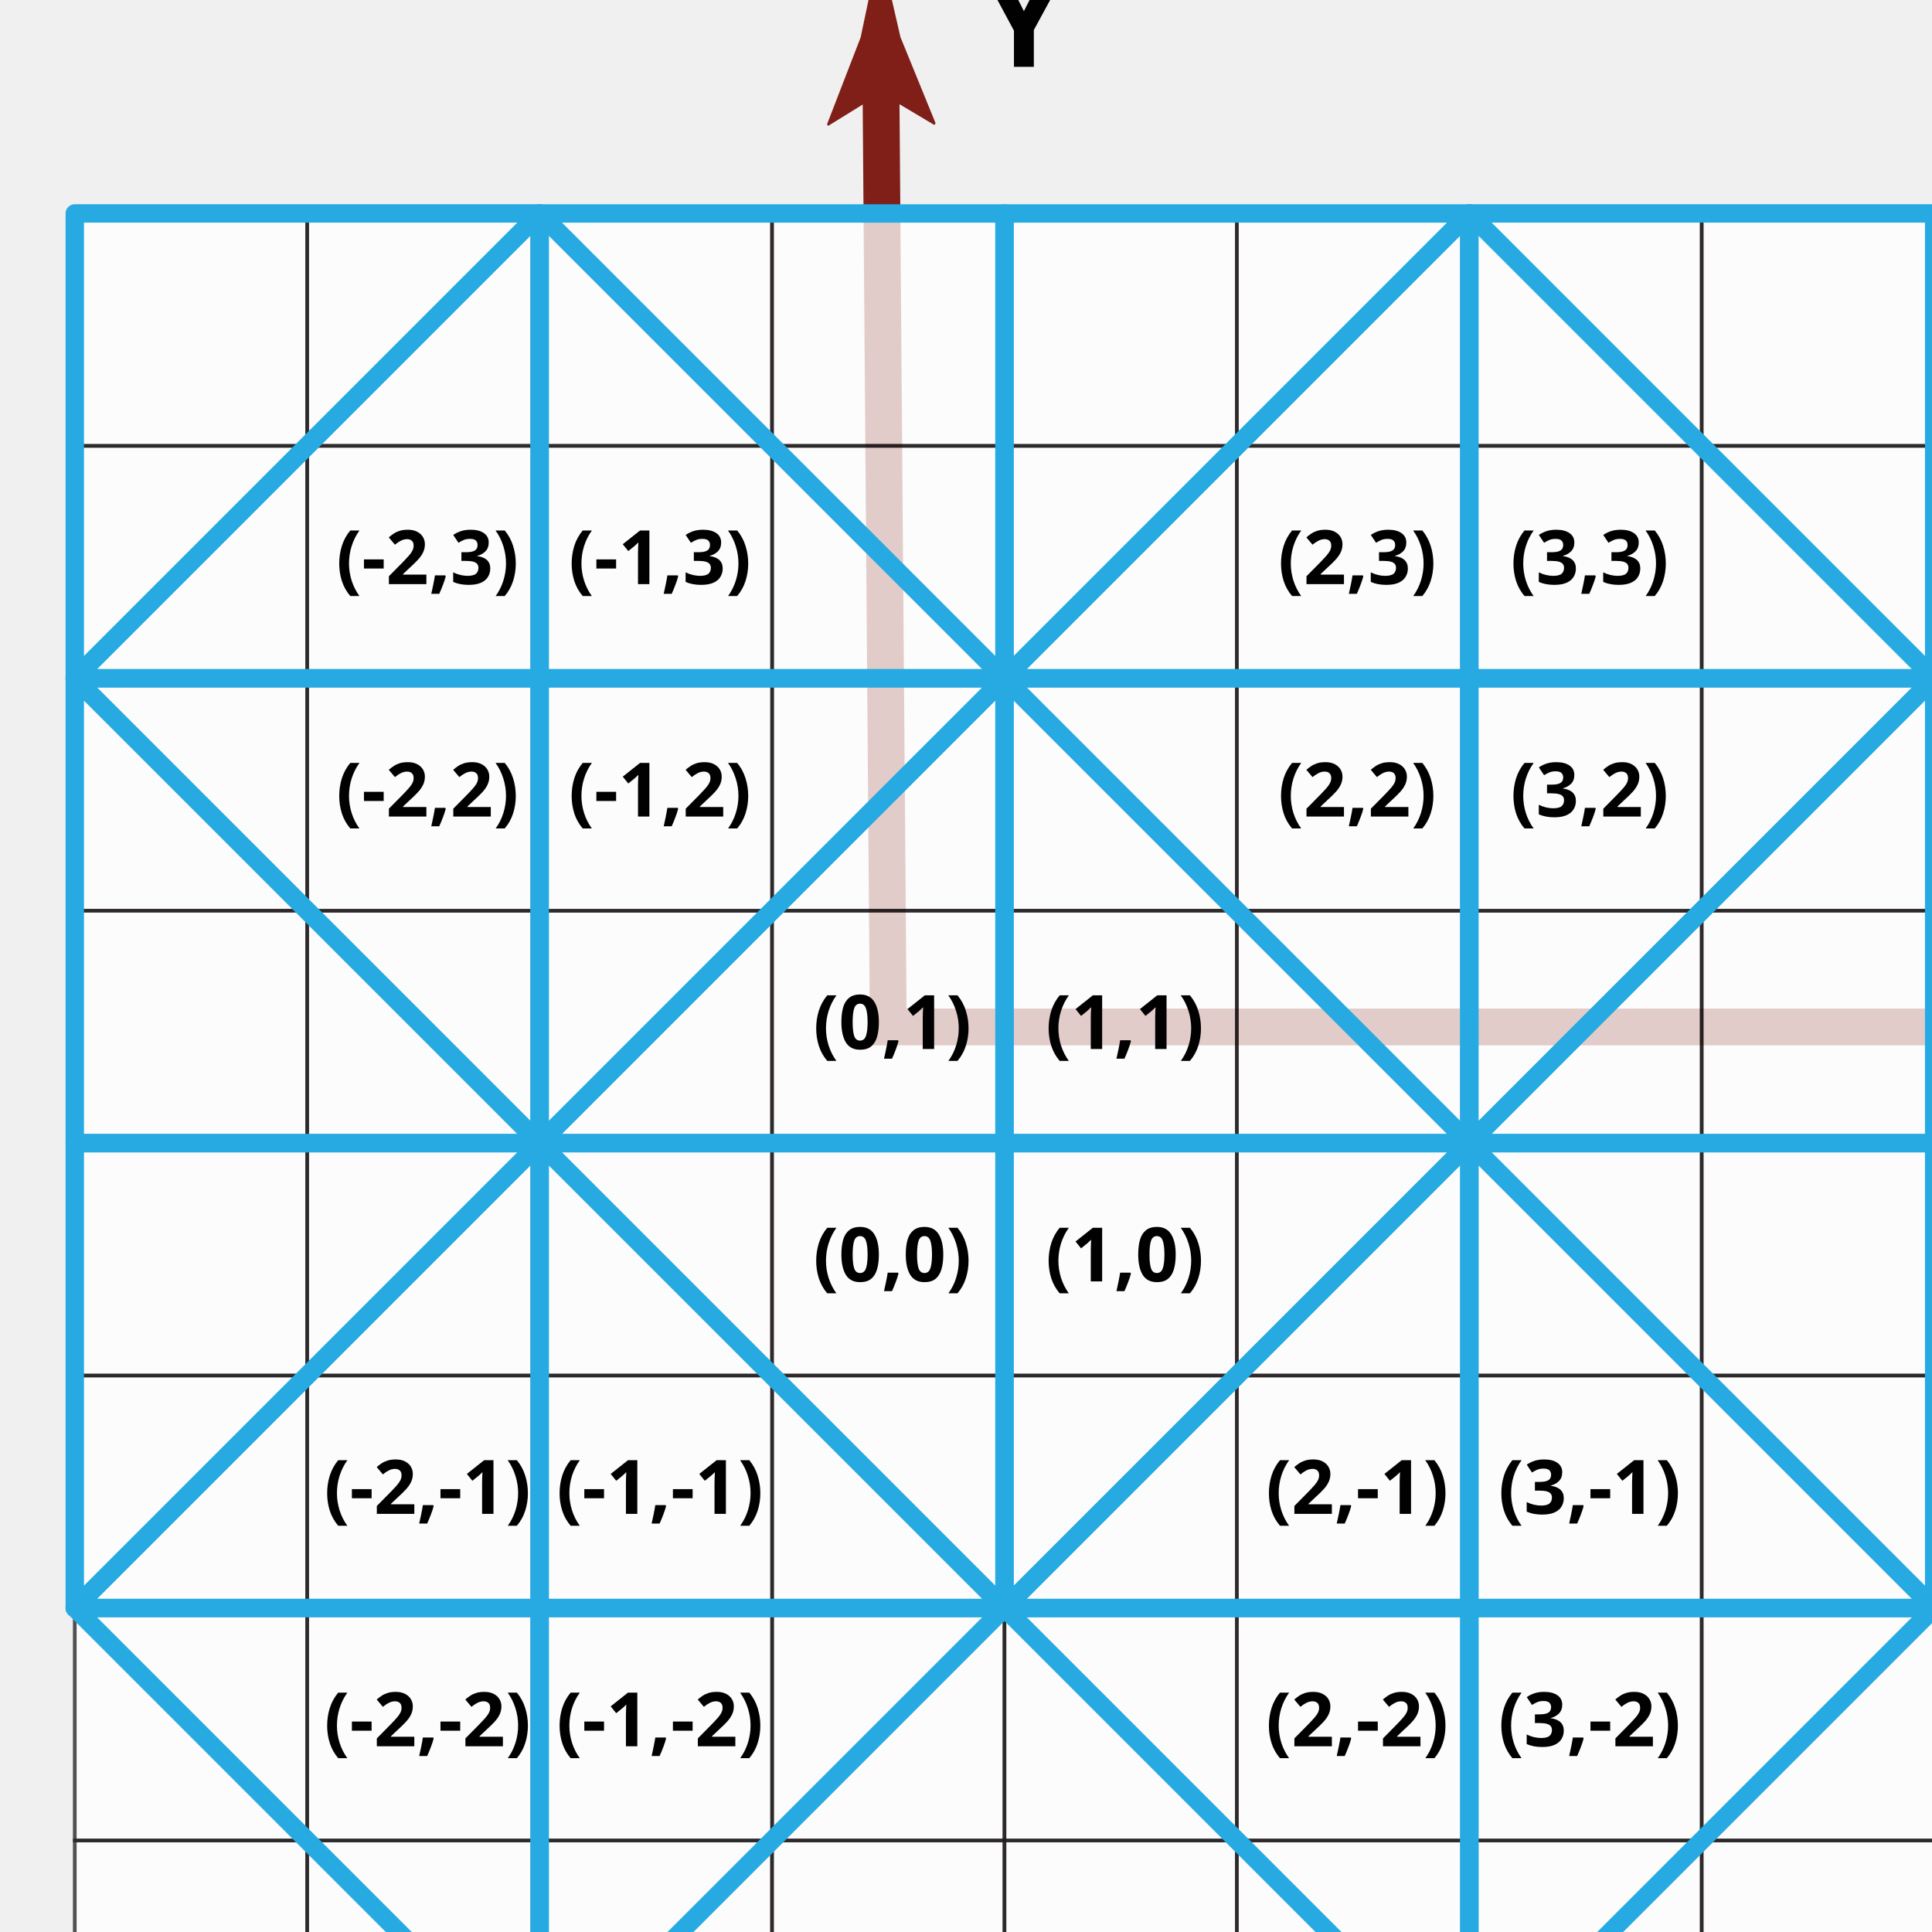
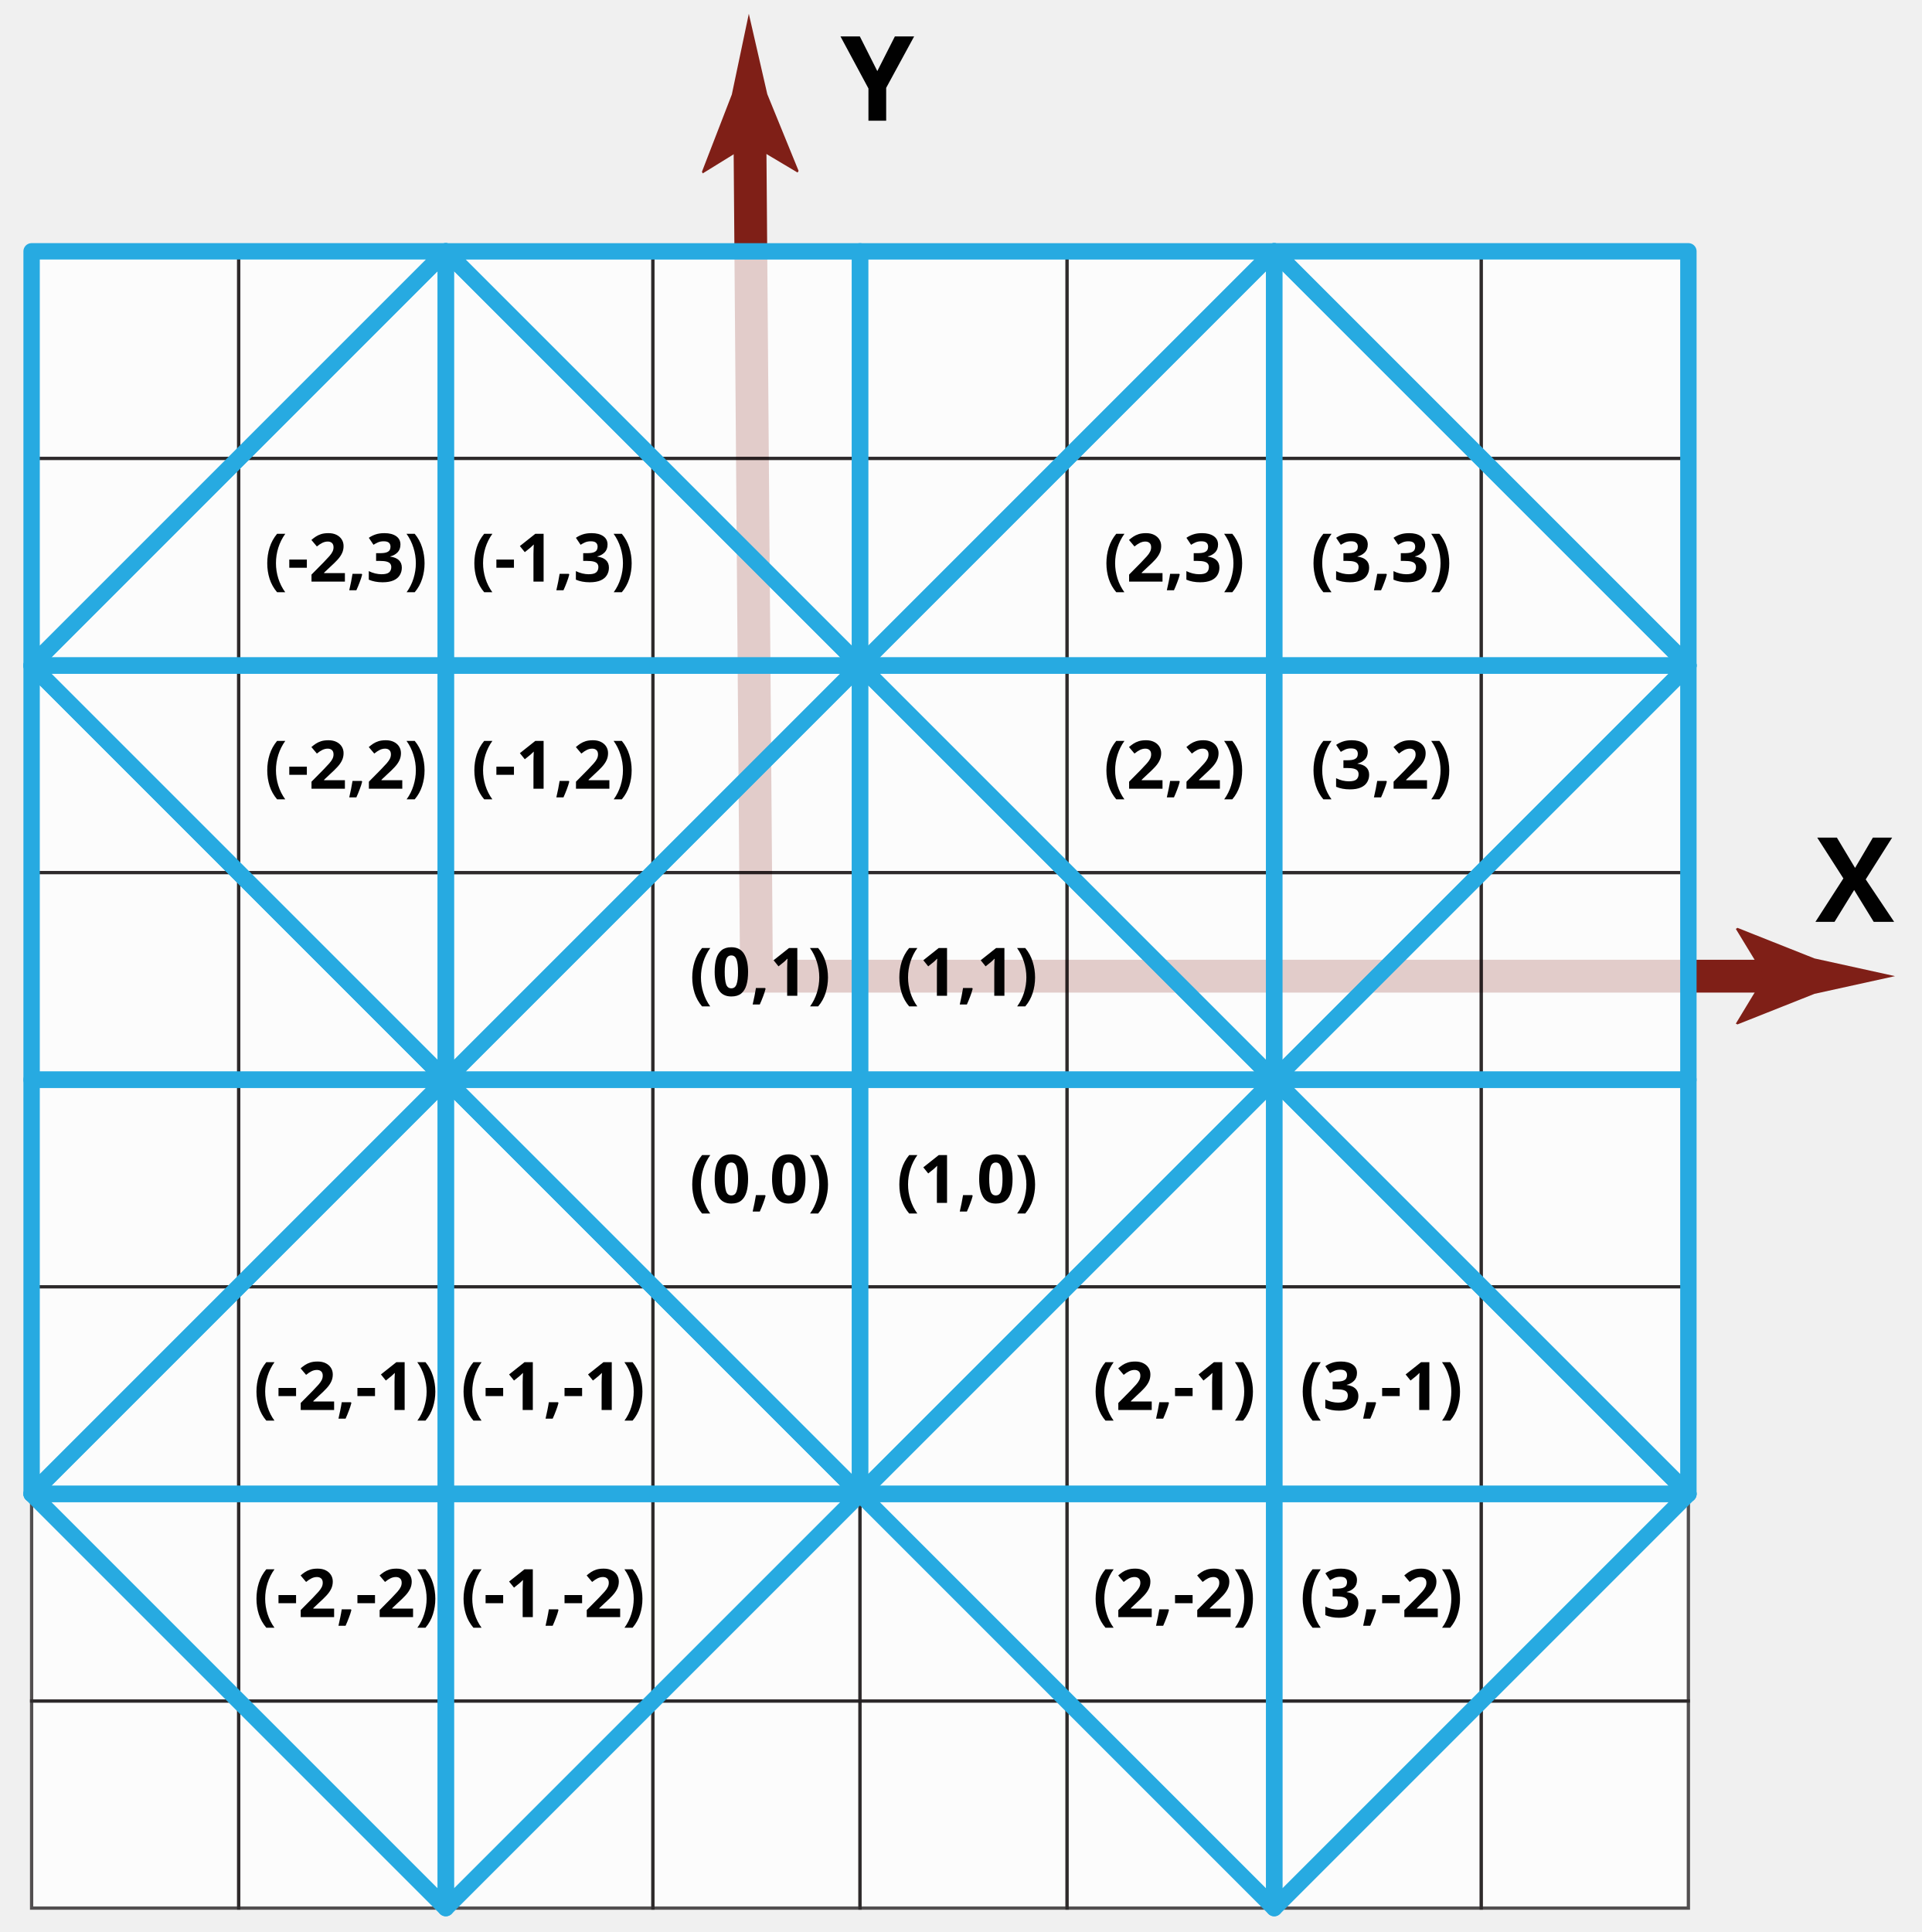
- <svg xmlns="http://www.w3.org/2000/svg" id="Layer_1" data-name="Layer 1" version="1.1" viewBox="0 0 525 525">
+ <svg xmlns="http://www.w3.org/2000/svg" id="Layer_1" data-name="Layer 1" version="1.1" viewBox="0 0 586.13 589.22">
  <defs>
    <style>
      .cls-1 {
        font-size: 36px;
      }

      .cls-1, .cls-2, .cls-3, .cls-4 {
        isolation: isolate;
      }

      .cls-1, .cls-4 {
        fill: #010101;
        font-family: MyriadPro-Bold, 'Myriad Pro';
        font-weight: 700;
      }

      .cls-5 {
        stroke: #27aae1;
        stroke-linejoin: round;
        stroke-width: 5px;
      }

      .cls-5, .cls-6 {
        fill: none;
      }

      .cls-6 {
        stroke: #7f1f17;
        stroke-width: 10px;
      }

      .cls-6, .cls-2 {
        stroke-miterlimit: 10;
      }

      .cls-7 {
        fill: #7f1f17;
        stroke-width: 0px;
      }

      .cls-2 {
        fill: #fff;
        opacity: .77;
        stroke: #231f20;
      }

      .cls-4 {
        font-size: 20.42px;
      }
    </style>
  </defs>
-   <rect class="cls-2" x="20.32" y="500.12" width="63.16" height="63.16" />
-   <rect class="cls-2" x="83.48" y="500.12" width="63.16" height="63.16" />
-   <rect class="cls-2" x="146.64" y="500.12" width="63.16" height="63.16" />
-   <rect class="cls-2" x="209.8" y="500.12" width="63.16" height="63.16" />
-   <rect class="cls-2" x="272.96" y="500.12" width="63.16" height="63.16" />
-   <rect class="cls-2" x="336.11" y="500.12" width="63.16" height="63.16" />
-   <rect class="cls-2" x="399.27" y="500.12" width="63.16" height="63.16" />
-   <polyline class="cls-6" points="239.35 18.16 241.38 279.06 556.01 279.06" />
-   <path class="cls-7" d="M239.42,25.34l14.49,8.63.32-.5-9.55-23.41c-1.88-8.17-3.75-16.34-5.63-24.51-1.73,8.2-3.45,16.41-5.18,24.61l-9.12,23.58.25.49,14.41-8.9h0Z" />
-   <path class="cls-7" d="M548.83,279.06l-8.77-14.41.49-.33,23.5,9.33c8.19,1.8,16.37,3.6,24.56,5.4-8.19,1.8-16.37,3.6-24.56,5.4l-23.5,9.33-.49-.25,8.77-14.49v.02h0Z" />
-   <g class="cls-3">
-     <g class="cls-3">
-       <g class="cls-3">
-         <text class="cls-1" transform="translate(564.34 262.5)">
+   <rect class="cls-2" x="9.64" y="518.77" width="63.16" height="63.16" />
+   <rect class="cls-2" x="72.8" y="518.77" width="63.16" height="63.16" />
+   <rect class="cls-2" x="135.96" y="518.77" width="63.16" height="63.16" />
+   <rect class="cls-2" x="199.12" y="518.77" width="63.16" height="63.16" />
+   <rect class="cls-2" x="262.28" y="518.77" width="63.16" height="63.16" />
+   <rect class="cls-2" x="325.43" y="518.77" width="63.16" height="63.16" />
+   <rect class="cls-2" x="388.59" y="518.77" width="63.16" height="63.16" />
+   <polyline class="cls-6" points="228.67 36.81 230.7 297.71 545.33 297.71" />
+   <path class="cls-7" d="M228.74,43.99l14.49,8.63.32-.5-9.55-23.41c-1.88-8.17-3.75-16.34-5.63-24.51-1.73,8.2-3.45,16.41-5.18,24.61l-9.12,23.58.25.49,14.41-8.9h0Z" />
+   <path class="cls-7" d="M538.15,297.71l-8.77-14.41.49-.33,23.5,9.33c8.19,1.8,16.37,3.6,24.56,5.4-8.19,1.8-16.37,3.6-24.56,5.4l-23.5,9.33-.49-.25,8.77-14.49v.02h0Z" />
+   <g class="cls-3">
+     <g class="cls-3">
+       <g class="cls-3">
+         <text class="cls-1" transform="translate(553.65 281.15)">
          <tspan x="0" y="0">X</tspan>
        </text>
      </g>
    </g>
  </g>
  <g class="cls-3">
    <g class="cls-3">
      <g class="cls-3">
-         <text class="cls-1" transform="translate(267 18.16)">
+         <text class="cls-1" transform="translate(256.32 36.81)">
          <tspan x="0" y="0">Y</tspan>
        </text>
      </g>
    </g>
  </g>
-   <rect class="cls-2" x="20.32" y="58.01" width="63.16" height="63.16" />
-   <rect class="cls-2" x="83.48" y="58.01" width="63.16" height="63.16" />
-   <rect class="cls-2" x="146.64" y="58.01" width="63.16" height="63.16" />
-   <rect class="cls-2" x="209.8" y="58.01" width="63.16" height="63.16" />
-   <rect class="cls-2" x="272.96" y="58.01" width="63.16" height="63.16" />
-   <rect class="cls-2" x="336.11" y="58.01" width="63.16" height="63.16" />
-   <rect class="cls-2" x="399.27" y="58.01" width="63.16" height="63.16" />
-   <rect class="cls-2" x="20.32" y="121.17" width="63.16" height="63.16" />
-   <rect class="cls-2" x="209.8" y="121.17" width="63.16" height="63.16" />
-   <rect class="cls-2" x="272.96" y="121.17" width="63.16" height="63.16" />
-   <rect class="cls-2" x="20.32" y="184.32" width="63.16" height="63.16" />
-   <rect class="cls-2" x="209.8" y="184.32" width="63.16" height="63.16" />
-   <rect class="cls-2" x="272.96" y="184.32" width="63.16" height="63.16" />
-   <rect class="cls-2" x="20.32" y="247.48" width="63.16" height="63.16" />
-   <rect class="cls-2" x="83.48" y="247.48" width="63.16" height="63.16" />
-   <rect class="cls-2" x="146.64" y="247.48" width="63.16" height="63.16" />
-   <rect class="cls-2" x="209.8" y="247.48" width="63.16" height="63.16" />
-   <rect class="cls-2" x="272.96" y="247.48" width="63.16" height="63.16" />
-   <rect class="cls-2" x="336.11" y="247.48" width="63.16" height="63.16" />
-   <rect class="cls-2" x="399.27" y="247.48" width="63.16" height="63.16" />
-   <rect class="cls-2" x="20.32" y="310.64" width="63.16" height="63.16" />
-   <rect class="cls-2" x="83.48" y="310.64" width="63.16" height="63.16" />
-   <rect class="cls-2" x="146.64" y="310.64" width="63.16" height="63.16" />
-   <rect class="cls-2" x="209.8" y="310.64" width="63.16" height="63.16" />
-   <rect class="cls-2" x="272.96" y="310.64" width="63.16" height="63.16" />
-   <rect class="cls-2" x="336.11" y="310.64" width="63.16" height="63.16" />
-   <rect class="cls-2" x="399.27" y="310.64" width="63.16" height="63.16" />
-   <rect class="cls-2" x="20.32" y="373.8" width="63.16" height="63.16" />
-   <rect class="cls-2" x="209.8" y="373.8" width="63.16" height="63.16" />
-   <rect class="cls-2" x="272.96" y="373.8" width="63.16" height="63.16" />
-   <rect class="cls-2" x="20.32" y="436.96" width="63.16" height="63.16" />
-   <rect class="cls-2" x="209.8" y="436.96" width="63.16" height="63.16" />
-   <rect class="cls-2" x="272.96" y="436.96" width="63.16" height="63.16" />
-   <g class="cls-3">
-     <g class="cls-3">
-       <g class="cls-3">
-         <text class="cls-4" transform="translate(284.14 285.05)">
+   <rect class="cls-2" x="9.64" y="76.66" width="63.16" height="63.16" />
+   <rect class="cls-2" x="72.8" y="76.66" width="63.16" height="63.16" />
+   <rect class="cls-2" x="135.96" y="76.66" width="63.16" height="63.16" />
+   <rect class="cls-2" x="199.12" y="76.66" width="63.16" height="63.16" />
+   <rect class="cls-2" x="262.28" y="76.66" width="63.16" height="63.16" />
+   <rect class="cls-2" x="325.43" y="76.66" width="63.16" height="63.16" />
+   <rect class="cls-2" x="388.59" y="76.66" width="63.16" height="63.16" />
+   <rect class="cls-2" x="9.64" y="139.82" width="63.16" height="63.16" />
+   <rect class="cls-2" x="199.12" y="139.82" width="63.16" height="63.16" />
+   <rect class="cls-2" x="262.28" y="139.82" width="63.16" height="63.16" />
+   <rect class="cls-2" x="9.64" y="202.97" width="63.16" height="63.16" />
+   <rect class="cls-2" x="199.12" y="202.97" width="63.16" height="63.16" />
+   <rect class="cls-2" x="262.28" y="202.97" width="63.16" height="63.16" />
+   <rect class="cls-2" x="9.64" y="266.13" width="63.16" height="63.16" />
+   <rect class="cls-2" x="72.8" y="266.13" width="63.16" height="63.16" />
+   <rect class="cls-2" x="135.96" y="266.13" width="63.16" height="63.16" />
+   <rect class="cls-2" x="199.12" y="266.13" width="63.16" height="63.16" />
+   <rect class="cls-2" x="262.28" y="266.13" width="63.16" height="63.16" />
+   <rect class="cls-2" x="325.43" y="266.13" width="63.16" height="63.16" />
+   <rect class="cls-2" x="388.59" y="266.13" width="63.16" height="63.16" />
+   <rect class="cls-2" x="9.64" y="329.29" width="63.16" height="63.16" />
+   <rect class="cls-2" x="72.8" y="329.29" width="63.16" height="63.16" />
+   <rect class="cls-2" x="135.96" y="329.29" width="63.16" height="63.16" />
+   <rect class="cls-2" x="199.12" y="329.29" width="63.16" height="63.16" />
+   <rect class="cls-2" x="262.28" y="329.29" width="63.16" height="63.16" />
+   <rect class="cls-2" x="325.43" y="329.29" width="63.16" height="63.16" />
+   <rect class="cls-2" x="388.59" y="329.29" width="63.16" height="63.16" />
+   <rect class="cls-2" x="9.64" y="392.45" width="63.16" height="63.16" />
+   <rect class="cls-2" x="199.12" y="392.45" width="63.16" height="63.16" />
+   <rect class="cls-2" x="262.28" y="392.45" width="63.16" height="63.16" />
+   <rect class="cls-2" x="9.64" y="455.61" width="63.16" height="63.16" />
+   <rect class="cls-2" x="199.12" y="455.61" width="63.16" height="63.16" />
+   <rect class="cls-2" x="262.28" y="455.61" width="63.16" height="63.16" />
+   <g class="cls-3">
+     <g class="cls-3">
+       <g class="cls-3">
+         <text class="cls-4" transform="translate(273.46 303.7)">
          <tspan x="0" y="0">(1,1)</tspan>
        </text>
      </g>
    </g>
  </g>
  <g class="cls-3">
    <g class="cls-3">
      <g class="cls-3">
-         <text class="cls-4" transform="translate(220.98 285.05)">
+         <text class="cls-4" transform="translate(210.3 303.7)">
          <tspan x="0" y="0">(0,1)</tspan>
        </text>
      </g>
    </g>
  </g>
  <g class="cls-3">
    <g class="cls-3">
      <g class="cls-3">
-         <text class="cls-4" transform="translate(220.98 348.21)">
+         <text class="cls-4" transform="translate(210.3 366.86)">
          <tspan x="0" y="0">(0,0)</tspan>
        </text>
      </g>
    </g>
  </g>
  <g class="cls-3">
    <g class="cls-3">
      <g class="cls-3">
-         <text class="cls-4" transform="translate(284.14 348.21)">
+         <text class="cls-4" transform="translate(273.46 366.86)">
          <tspan x="0" y="0">(1,0)</tspan>
        </text>
      </g>
    </g>
  </g>
-   <rect class="cls-2" x="83.48" y="121.16" width="63.16" height="63.16" />
-   <rect class="cls-2" x="146.64" y="121.16" width="63.16" height="63.16" />
-   <rect class="cls-2" x="83.48" y="184.32" width="63.16" height="63.16" />
-   <rect class="cls-2" x="146.64" y="184.32" width="63.16" height="63.16" />
-   <g class="cls-3">
-     <g class="cls-3">
-       <g class="cls-3">
-         <text class="cls-4" transform="translate(154.53 158.73)">
+   <rect class="cls-2" x="72.8" y="139.81" width="63.16" height="63.16" />
+   <rect class="cls-2" x="135.96" y="139.81" width="63.16" height="63.16" />
+   <rect class="cls-2" x="72.8" y="202.97" width="63.16" height="63.16" />
+   <rect class="cls-2" x="135.96" y="202.97" width="63.16" height="63.16" />
+   <g class="cls-3">
+     <g class="cls-3">
+       <g class="cls-3">
+         <text class="cls-4" transform="translate(143.85 177.38)">
          <tspan x="0" y="0">(-1,3)</tspan>
        </text>
      </g>
    </g>
  </g>
  <g class="cls-3">
    <g class="cls-3">
      <g class="cls-3">
-         <text class="cls-4" transform="translate(91.37 158.73)">
+         <text class="cls-4" transform="translate(80.69 177.38)">
          <tspan x="0" y="0">(-2,3)</tspan>
        </text>
      </g>
    </g>
  </g>
  <g class="cls-3">
    <g class="cls-3">
      <g class="cls-3">
-         <text class="cls-4" transform="translate(91.37 221.89)">
+         <text class="cls-4" transform="translate(80.69 240.54)">
          <tspan x="0" y="0">(-2,2)</tspan>
        </text>
      </g>
    </g>
  </g>
  <g class="cls-3">
    <g class="cls-3">
      <g class="cls-3">
-         <text class="cls-4" transform="translate(154.53 221.89)">
+         <text class="cls-4" transform="translate(143.85 240.54)">
          <tspan x="0" y="0">(-1,2)</tspan>
        </text>
      </g>
    </g>
  </g>
-   <rect class="cls-2" x="83.48" y="373.8" width="63.16" height="63.16" />
-   <rect class="cls-2" x="146.64" y="373.8" width="63.16" height="63.16" />
-   <rect class="cls-2" x="83.48" y="436.96" width="63.16" height="63.16" />
-   <rect class="cls-2" x="146.64" y="436.96" width="63.16" height="63.16" />
-   <g class="cls-3">
-     <g class="cls-3">
-       <g class="cls-3">
-         <text class="cls-4" transform="translate(151.25 411.37)">
+   <rect class="cls-2" x="72.8" y="392.45" width="63.16" height="63.16" />
+   <rect class="cls-2" x="135.96" y="392.45" width="63.16" height="63.16" />
+   <rect class="cls-2" x="72.8" y="455.61" width="63.16" height="63.16" />
+   <rect class="cls-2" x="135.96" y="455.61" width="63.16" height="63.16" />
+   <g class="cls-3">
+     <g class="cls-3">
+       <g class="cls-3">
+         <text class="cls-4" transform="translate(140.56 430.02)">
          <tspan x="0" y="0">(-1,-1)</tspan>
        </text>
      </g>
    </g>
  </g>
  <g class="cls-3">
    <g class="cls-3">
      <g class="cls-3">
-         <text class="cls-4" transform="translate(88.09 411.37)">
+         <text class="cls-4" transform="translate(77.4 430.02)">
          <tspan x="0" y="0">(-2,-1)</tspan>
        </text>
      </g>
    </g>
  </g>
  <g class="cls-3">
    <g class="cls-3">
      <g class="cls-3">
-         <text class="cls-4" transform="translate(88.09 474.53)">
+         <text class="cls-4" transform="translate(77.4 493.18)">
          <tspan x="0" y="0">(-2,-2)</tspan>
        </text>
      </g>
    </g>
  </g>
  <g class="cls-3">
    <g class="cls-3">
      <g class="cls-3">
-         <text class="cls-4" transform="translate(151.25 474.53)">
+         <text class="cls-4" transform="translate(140.56 493.18)">
          <tspan x="0" y="0">(-1,-2)</tspan>
        </text>
      </g>
    </g>
  </g>
-   <rect class="cls-2" x="336.11" y="373.8" width="63.16" height="63.16" />
-   <rect class="cls-2" x="399.27" y="373.8" width="63.16" height="63.16" />
-   <rect class="cls-2" x="336.11" y="436.96" width="63.16" height="63.16" />
-   <rect class="cls-2" x="399.27" y="436.96" width="63.16" height="63.16" />
-   <g class="cls-3">
-     <g class="cls-3">
-       <g class="cls-3">
-         <text class="cls-4" transform="translate(407.16 411.37)">
+   <rect class="cls-2" x="325.43" y="392.45" width="63.16" height="63.16" />
+   <rect class="cls-2" x="388.59" y="392.45" width="63.16" height="63.16" />
+   <rect class="cls-2" x="325.43" y="455.61" width="63.16" height="63.16" />
+   <rect class="cls-2" x="388.59" y="455.61" width="63.16" height="63.16" />
+   <g class="cls-3">
+     <g class="cls-3">
+       <g class="cls-3">
+         <text class="cls-4" transform="translate(396.48 430.02)">
          <tspan x="0" y="0">(3,-1)</tspan>
        </text>
      </g>
    </g>
  </g>
  <g class="cls-3">
    <g class="cls-3">
      <g class="cls-3">
-         <text class="cls-4" transform="translate(344 411.37)">
+         <text class="cls-4" transform="translate(333.32 430.02)">
          <tspan x="0" y="0">(2,-1)</tspan>
        </text>
      </g>
    </g>
  </g>
  <g class="cls-3">
    <g class="cls-3">
      <g class="cls-3">
-         <text class="cls-4" transform="translate(344 474.53)">
+         <text class="cls-4" transform="translate(333.32 493.18)">
          <tspan x="0" y="0">(2,-2)</tspan>
        </text>
      </g>
    </g>
  </g>
  <g class="cls-3">
    <g class="cls-3">
      <g class="cls-3">
-         <text class="cls-4" transform="translate(407.16 474.53)">
+         <text class="cls-4" transform="translate(396.48 493.18)">
          <tspan x="0" y="0">(3,-2)</tspan>
        </text>
      </g>
    </g>
  </g>
-   <rect class="cls-2" x="336.11" y="121.16" width="63.16" height="63.16" />
-   <rect class="cls-2" x="399.27" y="121.16" width="63.16" height="63.16" />
-   <rect class="cls-2" x="336.11" y="184.32" width="63.16" height="63.16" />
-   <rect class="cls-2" x="399.27" y="184.32" width="63.16" height="63.16" />
-   <g class="cls-3">
-     <g class="cls-3">
-       <g class="cls-3">
-         <text class="cls-4" transform="translate(410.45 158.73)">
+   <rect class="cls-2" x="325.43" y="139.81" width="63.16" height="63.16" />
+   <rect class="cls-2" x="388.59" y="139.81" width="63.16" height="63.16" />
+   <rect class="cls-2" x="325.43" y="202.97" width="63.16" height="63.16" />
+   <rect class="cls-2" x="388.59" y="202.97" width="63.16" height="63.16" />
+   <g class="cls-3">
+     <g class="cls-3">
+       <g class="cls-3">
+         <text class="cls-4" transform="translate(399.77 177.38)">
          <tspan x="0" y="0">(3,3)</tspan>
        </text>
      </g>
    </g>
  </g>
  <g class="cls-3">
    <g class="cls-3">
      <g class="cls-3">
-         <text class="cls-4" transform="translate(347.29 158.73)">
+         <text class="cls-4" transform="translate(336.61 177.38)">
          <tspan x="0" y="0">(2,3)</tspan>
        </text>
      </g>
    </g>
  </g>
  <g class="cls-3">
    <g class="cls-3">
      <g class="cls-3">
-         <text class="cls-4" transform="translate(347.29 221.89)">
+         <text class="cls-4" transform="translate(336.61 240.54)">
          <tspan x="0" y="0">(2,2)</tspan>
        </text>
      </g>
    </g>
  </g>
  <g class="cls-3">
    <g class="cls-3">
      <g class="cls-3">
-         <text class="cls-4" transform="translate(410.45 221.89)">
+         <text class="cls-4" transform="translate(399.77 240.54)">
          <tspan x="0" y="0">(3,2)</tspan>
        </text>
      </g>
    </g>
  </g>
-   <rect class="cls-2" x="462.43" y="500.12" width="63.16" height="63.16" />
-   <rect class="cls-2" x="462.43" y="58.01" width="63.16" height="63.16" />
-   <rect class="cls-2" x="462.43" y="121.17" width="63.16" height="63.16" />
-   <rect class="cls-2" x="462.43" y="184.32" width="63.16" height="63.16" />
-   <rect class="cls-2" x="462.43" y="247.48" width="63.16" height="63.16" />
-   <rect class="cls-2" x="462.43" y="310.64" width="63.16" height="63.16" />
-   <rect class="cls-2" x="462.43" y="373.8" width="63.16" height="63.16" />
-   <rect class="cls-2" x="462.43" y="436.96" width="63.16" height="63.16" />
-   <polygon class="cls-5" points="272.96 184.32 272.96 310.64 146.64 310.64 272.96 184.32" />
-   <polygon class="cls-5" points="399.28 310.64 272.96 310.64 272.96 184.32 399.28 310.64" />
-   <polygon class="cls-5" points="272.96 436.96 272.96 310.64 399.28 310.64 272.96 436.96" />
-   <polygon class="cls-5" points="146.64 310.64 272.96 310.64 272.96 436.96 146.64 310.64" />
-   <polygon class="cls-5" points="146.64 58 146.64 184.32 20.32 184.32 146.64 58" />
-   <polygon class="cls-5" points="272.96 184.32 146.64 184.32 146.64 58 272.96 184.32" />
-   <polygon class="cls-5" points="146.64 310.64 146.64 184.32 272.96 184.32 146.64 310.64" />
-   <polygon class="cls-5" points="20.32 184.32 146.64 184.32 146.64 310.64 20.32 184.32" />
-   <polygon class="cls-5" points="20.32 184.32 20.32 58 146.64 58 20.32 184.32" />
-   <polygon class="cls-5" points="272.96 184.33 272.96 58.01 399.28 58.01 272.96 184.33" />
-   <polygon class="cls-5" points="146.64 58.01 272.96 58.01 272.96 184.33 146.64 58.01" />
-   <polygon class="cls-5" points="399.27 58 399.27 184.32 272.95 184.32 399.27 58" />
-   <polygon class="cls-5" points="525.59 184.32 399.27 184.32 399.27 58 525.59 184.32" />
-   <polygon class="cls-5" points="399.27 310.64 399.27 184.32 525.59 184.32 399.27 310.64" />
-   <polygon class="cls-5" points="272.95 184.32 399.27 184.32 399.27 310.64 272.95 184.32" />
-   <polygon class="cls-5" points="525.59 184.32 525.59 310.64 399.27 310.64 525.59 184.32" />
-   <polygon class="cls-5" points="399.27 310.64 525.59 310.64 525.59 436.96 399.27 310.64" />
-   <polygon class="cls-5" points="399.28 310.64 399.28 436.96 272.96 436.96 399.28 310.64" />
-   <polygon class="cls-5" points="525.6 436.96 399.28 436.96 399.28 310.64 525.6 436.96" />
-   <polygon class="cls-5" points="399.28 563.28 399.28 436.96 525.6 436.96 399.28 563.28" />
-   <polygon class="cls-5" points="272.96 436.96 399.28 436.96 399.28 563.28 272.96 436.96" />
-   <polygon class="cls-5" points="146.64 310.64 146.64 436.96 20.32 436.96 146.64 310.64" />
-   <polygon class="cls-5" points="272.96 436.96 146.64 436.96 146.64 310.64 272.96 436.96" />
-   <polygon class="cls-5" points="146.64 563.28 146.64 436.96 272.96 436.96 146.64 563.28" />
-   <polygon class="cls-5" points="20.32 436.96 146.64 436.96 146.64 563.28 20.32 436.96" />
-   <polygon class="cls-5" points="146.64 310.64 20.32 310.64 20.32 184.32 146.64 310.64" />
-   <polygon class="cls-5" points="20.32 436.96 20.32 310.64 146.64 310.64 20.32 436.96" />
-   <polygon class="cls-5" points="399.27 58 525.59 58 525.59 184.32 399.27 58" />
+   <rect class="cls-2" x="451.75" y="518.77" width="63.16" height="63.16" />
+   <rect class="cls-2" x="451.75" y="76.66" width="63.16" height="63.16" />
+   <rect class="cls-2" x="451.75" y="139.82" width="63.16" height="63.16" />
+   <rect class="cls-2" x="451.75" y="202.97" width="63.16" height="63.16" />
+   <rect class="cls-2" x="451.75" y="266.13" width="63.16" height="63.16" />
+   <rect class="cls-2" x="451.75" y="329.29" width="63.16" height="63.16" />
+   <rect class="cls-2" x="451.75" y="392.45" width="63.16" height="63.16" />
+   <rect class="cls-2" x="451.75" y="455.61" width="63.16" height="63.16" />
+   <polygon class="cls-5" points="262.28 202.97 262.28 329.29 135.96 329.29 262.28 202.97" />
+   <polygon class="cls-5" points="388.6 329.29 262.28 329.29 262.28 202.97 388.6 329.29" />
+   <polygon class="cls-5" points="262.28 455.61 262.28 329.29 388.6 329.29 262.28 455.61" />
+   <polygon class="cls-5" points="135.96 329.29 262.28 329.29 262.28 455.61 135.96 329.29" />
+   <polygon class="cls-5" points="135.96 76.65 135.96 202.97 9.64 202.97 135.96 76.65" />
+   <polygon class="cls-5" points="262.28 202.97 135.96 202.97 135.96 76.65 262.28 202.97" />
+   <polygon class="cls-5" points="135.96 329.29 135.96 202.97 262.28 202.97 135.96 329.29" />
+   <polygon class="cls-5" points="9.64 202.97 135.96 202.97 135.96 329.29 9.64 202.97" />
+   <polygon class="cls-5" points="9.64 202.97 9.64 76.65 135.96 76.65 9.64 202.97" />
+   <polygon class="cls-5" points="262.28 202.98 262.28 76.66 388.6 76.66 262.28 202.98" />
+   <polygon class="cls-5" points="135.96 76.66 262.28 76.66 262.28 202.98 135.96 76.66" />
+   <polygon class="cls-5" points="388.59 76.65 388.59 202.97 262.27 202.97 388.59 76.65" />
+   <polygon class="cls-5" points="514.91 202.97 388.59 202.97 388.59 76.65 514.91 202.97" />
+   <polygon class="cls-5" points="388.59 329.29 388.59 202.97 514.91 202.97 388.59 329.29" />
+   <polygon class="cls-5" points="262.27 202.97 388.59 202.97 388.59 329.29 262.27 202.97" />
+   <polygon class="cls-5" points="514.91 202.97 514.91 329.29 388.59 329.29 514.91 202.97" />
+   <polygon class="cls-5" points="388.59 329.29 514.91 329.29 514.91 455.61 388.59 329.29" />
+   <polygon class="cls-5" points="388.6 329.29 388.6 455.61 262.28 455.61 388.6 329.29" />
+   <polygon class="cls-5" points="514.92 455.61 388.6 455.61 388.6 329.29 514.92 455.61" />
+   <polygon class="cls-5" points="388.6 581.93 388.6 455.61 514.92 455.61 388.6 581.93" />
+   <polygon class="cls-5" points="262.28 455.61 388.6 455.61 388.6 581.93 262.28 455.61" />
+   <polygon class="cls-5" points="135.96 329.29 135.96 455.61 9.64 455.61 135.96 329.29" />
+   <polygon class="cls-5" points="262.28 455.61 135.96 455.61 135.96 329.29 262.28 455.61" />
+   <polygon class="cls-5" points="135.96 581.93 135.96 455.61 262.28 455.61 135.96 581.93" />
+   <polygon class="cls-5" points="9.64 455.61 135.96 455.61 135.96 581.93 9.64 455.61" />
+   <polygon class="cls-5" points="135.96 329.29 9.64 329.29 9.64 202.97 135.96 329.29" />
+   <polygon class="cls-5" points="9.64 455.61 9.64 329.29 135.96 329.29 9.64 455.61" />
+   <polygon class="cls-5" points="388.59 76.65 514.91 76.65 514.91 202.97 388.59 76.65" />
</svg>
